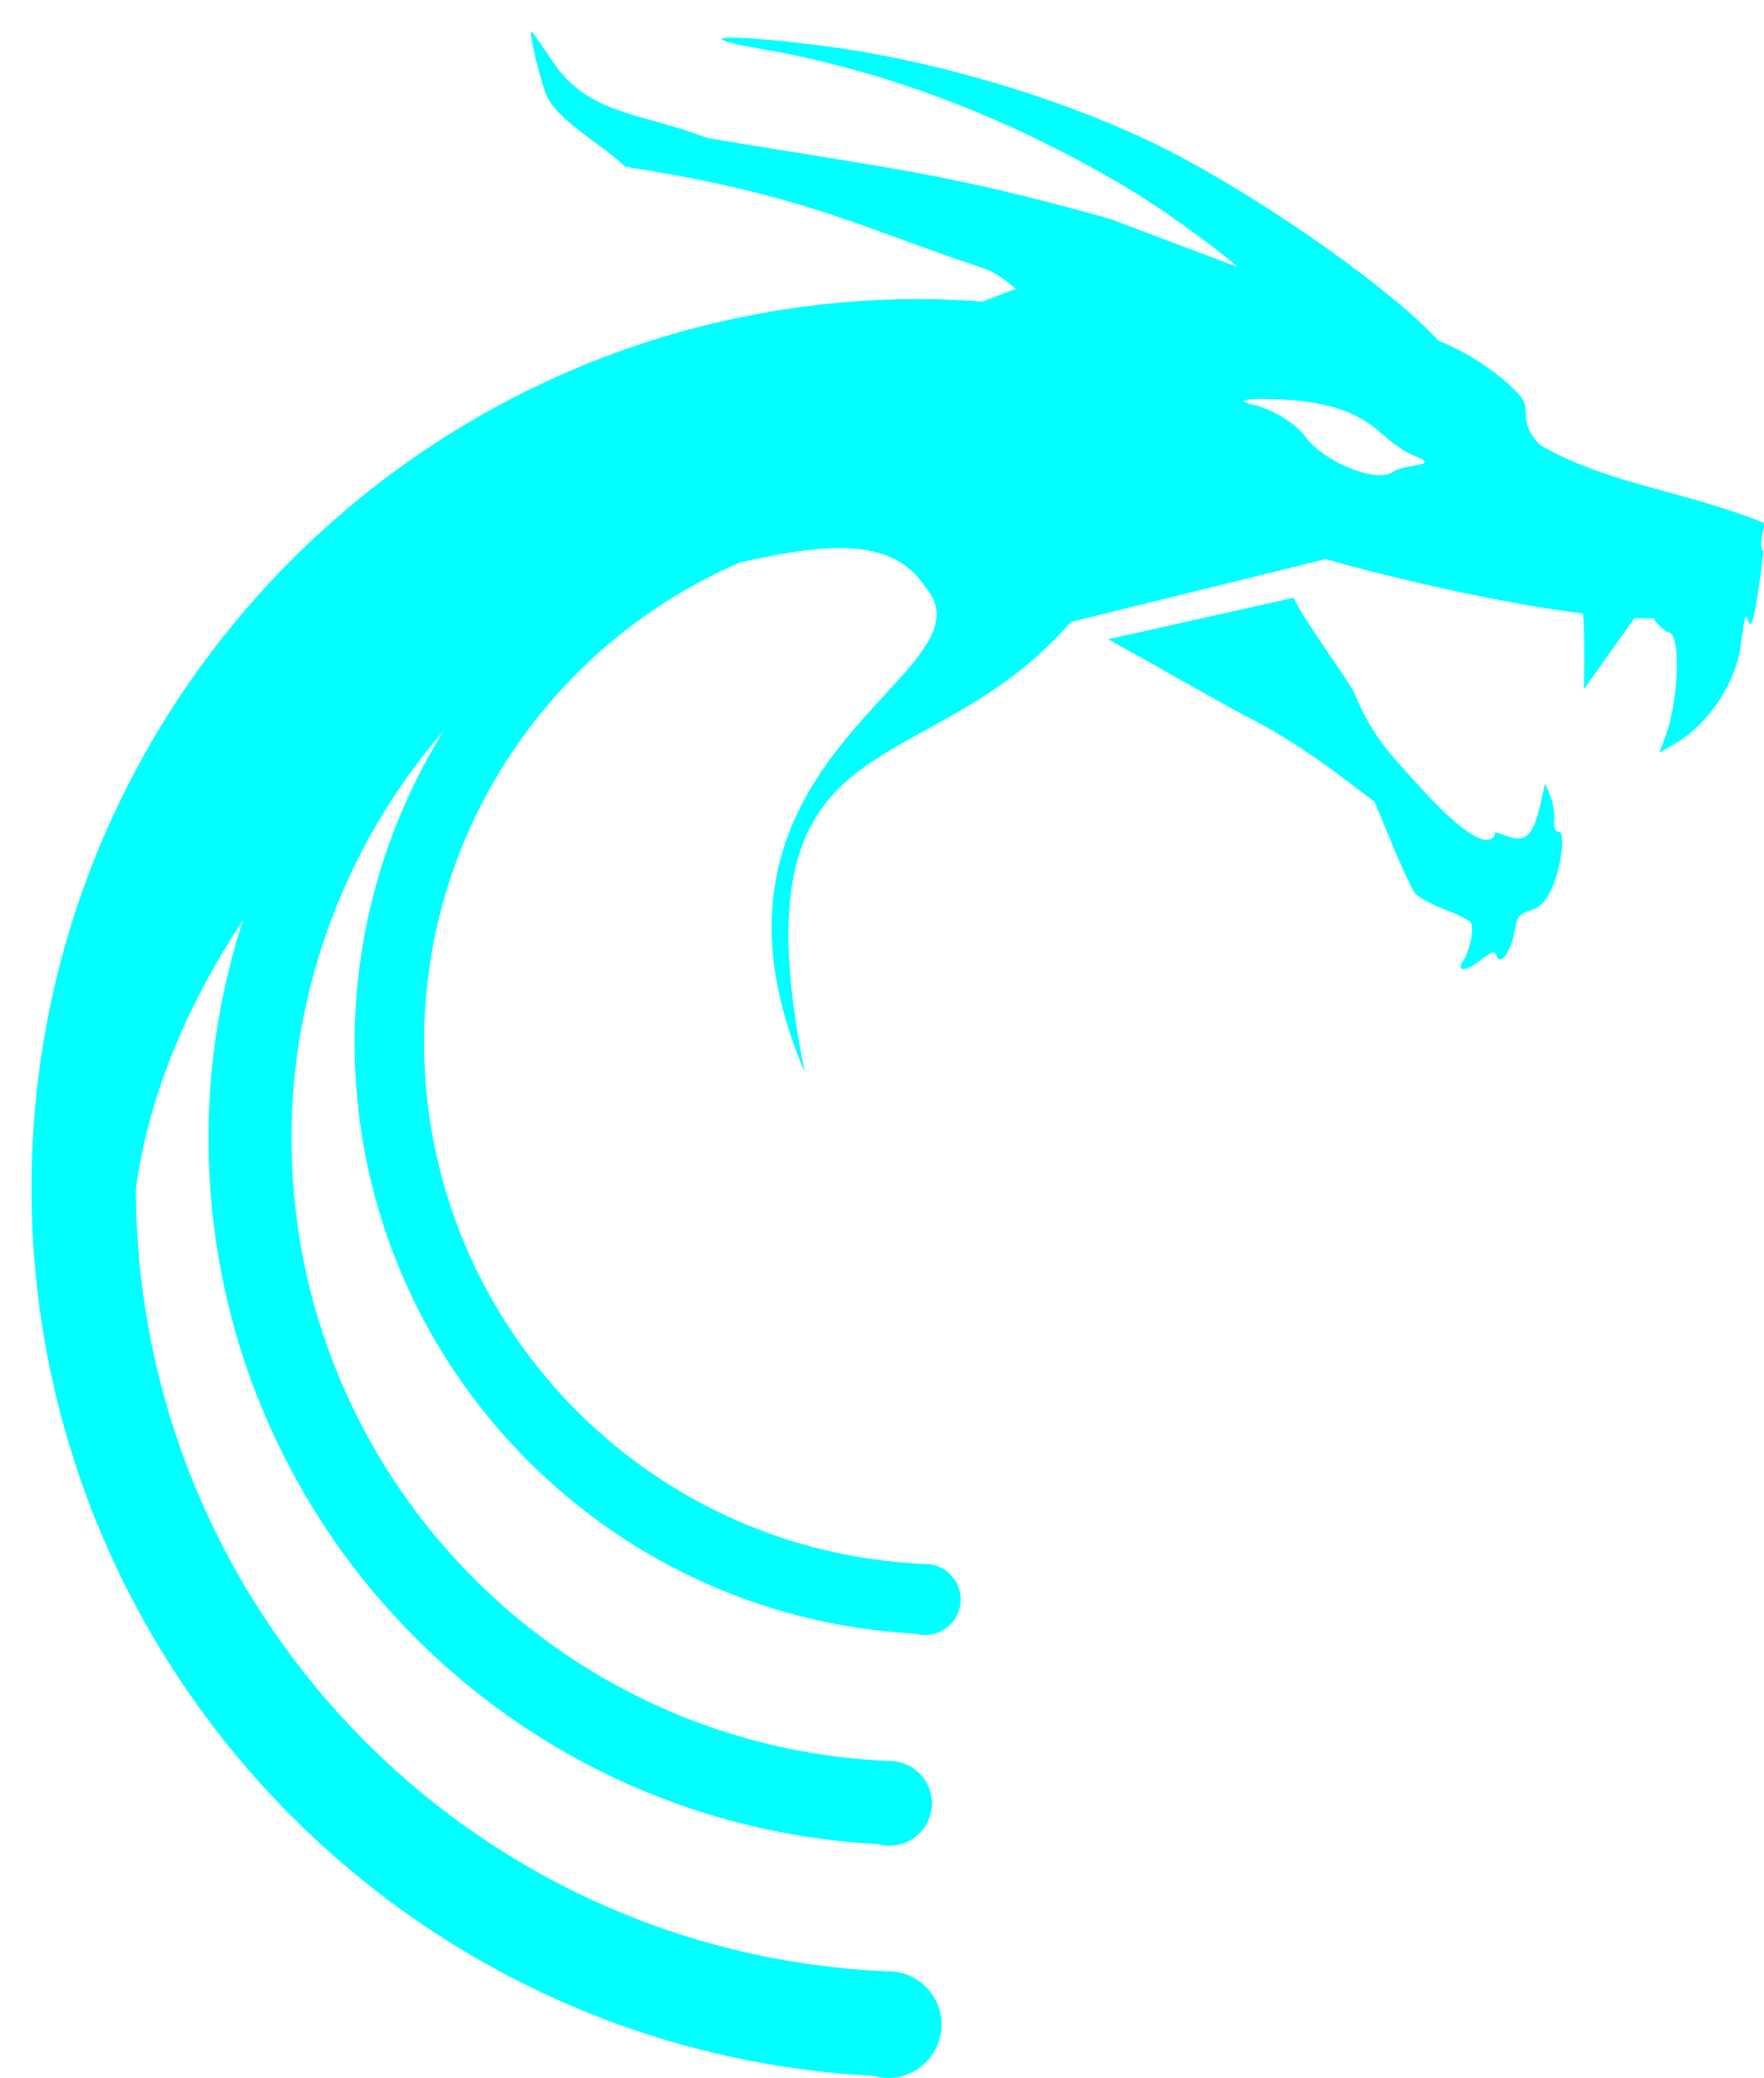
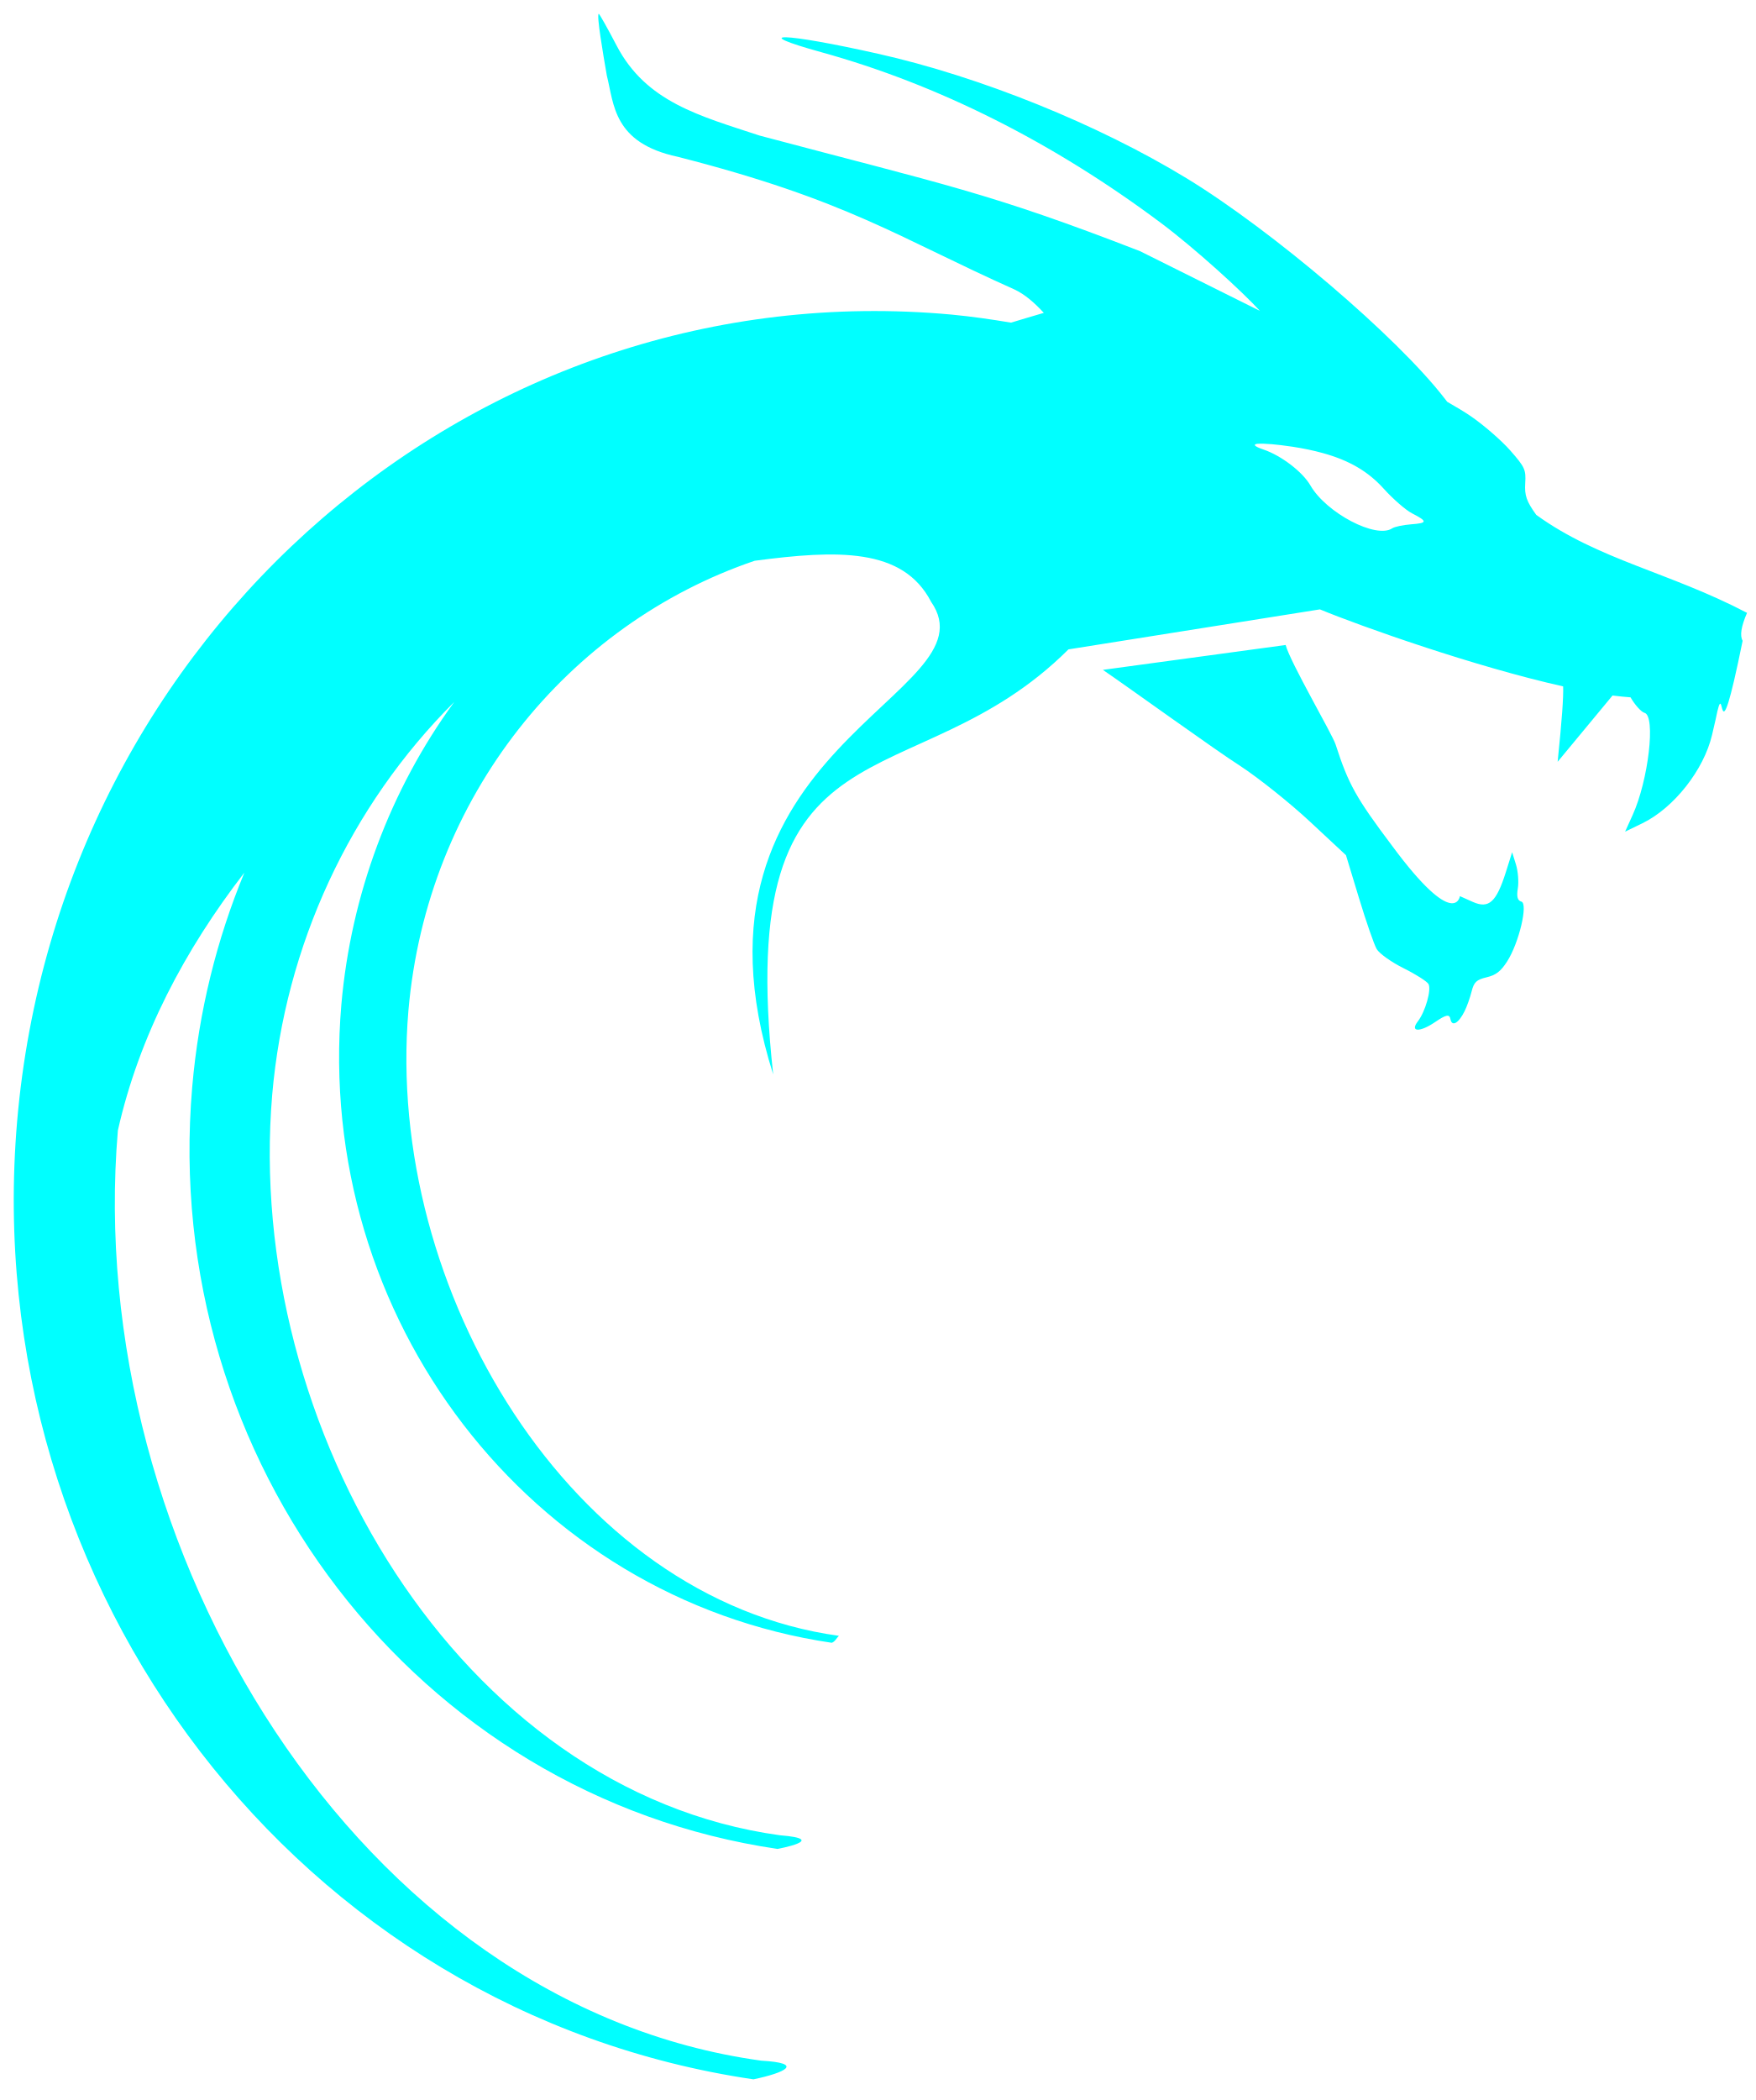
- <svg xmlns="http://www.w3.org/2000/svg" version="1.1" id="svg815" width="56" height="66" viewBox="0 0 56 66">
+ <svg xmlns="http://www.w3.org/2000/svg" version="1.1" id="svg815" width="51" height="61" viewBox="0 0 51 61">
  <defs id="defs819" />
-   <path style="fill:#00ffff;fill-opacity:1;stroke-width:0.102" d="m 16.876,1 c -0.067,0.059 0.219,1.314 0.439,1.93 0.318,0.888 1.736,1.591 2.544,2.367 5.68,0.882 7.42,1.913 11.37,3.222 0.349,0.12 0.694,0.362 1.026,0.656 -0.364,0.137 -0.691,0.269 -1.044,0.405 -0.653,-0.048 -1.308,-0.081 -1.964,-0.083 C 13.647,9.496 1,22.143 1,37.743 c 0.009,15.011 11.756,27.394 26.746,28.192 0.149,0.043 0.304,0.064 0.459,0.065 0.937,7.13e-4 1.696,-0.758 1.697,-1.695 -2.84e-4,-0.937 -0.76,-1.695 -1.697,-1.695 -0.019,2.93e-4 -0.037,8.52e-4 -0.056,0.002 C 14.835,62.025 4.336,51.071 4.315,37.743 c 0.43,-3.057 1.678,-5.913 3.406,-8.528 -0.711,2.188 -1.1,4.522 -1.1,6.947 0.007,11.932 9.345,21.775 21.261,22.41 0.119,0.034 0.241,0.052 0.365,0.052 0.744,1.32e-4 1.348,-0.603 1.348,-1.348 -8.64e-4,-0.744 -0.604,-1.346 -1.348,-1.346 -0.015,3.5e-4 -0.03,8.81e-4 -0.045,0.002 C 17.617,55.466 9.271,46.757 9.255,36.162 c 0.004,-4.761 1.723,-9.362 4.84,-12.96 -1.849,2.975 -2.831,6.406 -2.835,9.909 0.006,9.998 7.83,18.245 17.813,18.776 0.099,0.028 0.202,0.043 0.305,0.043 0.624,0.001 1.131,-0.505 1.131,-1.129 -9.22e-4,-0.624 -0.507,-1.129 -1.131,-1.127 -0.012,-1.93e-4 -0.024,-1.93e-4 -0.036,0 -8.868,-0.391 -15.861,-7.686 -15.875,-16.563 2.92e-4,-6.838 4.137,-12.706 10.042,-15.251 2.662,-0.584 4.805,-0.853 5.879,0.786 2.398,2.774 -8.158,5.313 -3.827,15.419 -2.365,-11.575 3.784,-8.929 8.447,-14.312 l 8.1,-1.997 c 1.375,0.414 5.227,1.365 8.161,1.731 0.044,0.352 0.055,1.022 0.033,2.403 l 1.606,-2.257 c 0.21,0.007 0.409,0.009 0.593,0.005 0.166,0.23 0.392,0.432 0.5,0.45 0.382,0.062 0.318,2.126 -0.101,3.272 l -0.199,0.546 0.544,-0.318 c 0.986,-0.578 1.856,-1.869 2.024,-3.001 l 0.072,-0.495 c 0.198,-1.706 0.148,1.757 0.661,-2.571 -0.111,-0.154 -0.088,-0.449 0.065,-0.896 -2.655,-1.062 -5.002,-1.246 -7.16,-2.49 -0.355,-0.397 -0.44,-0.582 -0.45,-0.965 -0.011,-0.437 -0.056,-0.512 -0.58,-0.997 -0.312,-0.289 -0.934,-0.725 -1.382,-0.968 -0.217,-0.118 -0.502,-0.251 -0.815,-0.39 l -0.101,-0.107 C 43.856,8.905 39.488,5.906 36.543,4.502 33.488,3.045 29.512,1.883 26.111,1.454 c -3.146,-0.397 -4.349,-0.32 -1.848,0.117 3.893,0.681 7.813,2.176 11.555,4.41 1.19,0.711 2.878,1.954 3.491,2.502 L 35.226,6.943 C 30.091,5.516 28.688,5.415 22.474,4.388 20.411,3.584 18.675,3.662 17.55,1.954 17.196,1.417 16.892,0.988 16.876,1 Z M 40.052,12.669 c 0.192,-0.001 0.431,0.004 0.71,0.02 0.362,0.021 0.69,0.059 0.99,0.11 0.9,0.155 1.549,0.455 2.103,0.954 0.331,0.298 0.776,0.61 0.988,0.694 0.541,0.213 0.541,0.265 0.005,0.352 -0.258,0.042 -0.532,0.124 -0.607,0.182 -0.496,0.387 -2.195,-0.295 -2.792,-1.12 -0.295,-0.408 -1.037,-0.861 -1.637,-1.001 -0.324,-0.076 -0.366,-0.136 -0.188,-0.168 v 0.002 c 0.089,-0.016 0.234,-0.024 0.426,-0.025 z m 1.035,6.317 -5.897,1.317 c 0.839,0.452 3.959,2.246 4.745,2.636 0.642,0.331 1.742,1.036 2.443,1.565 l 1.274,0.959 0.546,1.319 c 0.3,0.726 0.624,1.429 0.721,1.563 0.097,0.134 0.516,0.373 0.932,0.529 0.416,0.157 0.801,0.349 0.858,0.428 0.119,0.164 -0.025,0.885 -0.24,1.211 -0.241,0.364 0.087,0.353 0.556,-0.02 0.351,-0.278 0.453,-0.306 0.5,-0.141 0.07,0.245 0.276,0.108 0.439,-0.293 0.062,-0.153 0.14,-0.443 0.173,-0.645 0.051,-0.306 0.126,-0.387 0.452,-0.493 0.3,-0.098 0.444,-0.227 0.625,-0.562 0.334,-0.618 0.529,-1.897 0.295,-1.935 -0.127,-0.021 -0.173,-0.146 -0.152,-0.405 0.017,-0.206 -0.041,-0.545 -0.128,-0.753 l -0.159,-0.378 -0.15,0.654 c -0.225,0.973 -0.451,1.211 -0.99,1.035 l -0.443,-0.146 c 0,0 -0.055,1.118 -2.349,-1.389 -1.324,-1.425 -1.605,-1.827 -2.139,-3.053 -0.139,-0.319 -1.715,-2.47 -1.912,-3.003 z" id="path10251-4-7" />
-   <path style="fill:#000000;fill-opacity:0;stroke:none;stroke-width:1;stroke-linecap:round;stroke-linejoin:round;stroke-miterlimit:4;stroke-dasharray:none;stroke-opacity:1;paint-order:normal" id="path2679" d="m -125.368,-339.358 -209.912,-47.009 -157.727,146.27 -20.158,-214.165 -187.851,-104.808 197.454,-85.352 41.629,-211.045 142.191,161.414 213.579,-25.625 -109.575,185.111 z" />
+   <path style="fill:#000000;fill-opacity:0;stroke:none;stroke-width:1;stroke-linecap:round;stroke-linejoin:round;stroke-miterlimit:4;stroke-dasharray:none;stroke-opacity:1;paint-order:normal" id="path2679" d="m -125.368,-344.358 -209.912,-47.009 -157.727,146.27 -20.158,-214.165 -187.851,-104.808 197.454,-85.352 41.629,-211.045 142.191,161.414 213.579,-25.625 -109.575,185.111 z" />
+   <path style="font-style:normal;font-weight:normal;font-size:42.56px;line-height:1.25;font-family:sans-serif;letter-spacing:0px;word-spacing:0px;fill:#00ffff;fill-opacity:1;stroke:none;stroke-width:0.092" d="m 17.395,0.401 c -0.064,0.048 0.124,1.146 0.236,1.792 0.211,0.834 0.182,1.96 2.06,2.361 4.944,1.263 6.399,2.342 9.783,3.854 0.298,0.138 0.584,0.386 0.854,0.68 -0.332,0.095 -0.631,0.189 -0.953,0.284 C 28.801,9.276 28.226,9.193 27.647,9.138 13.878,7.875 1.723,18.365 0.498,32.568 -0.672,46.235 8.725,58.46 21.892,60.4 22.831,60.202 23.373,59.929 22.116,59.857 10.411,58.244 2.397,44.971 3.425,32.836 4.044,30.087 5.37,27.589 7.1,25.348 6.301,27.282 5.774,29.375 5.584,31.583 4.654,42.447 12.123,52.165 22.59,53.707 c 0,0 1.525,-0.281 0.07,-0.397 C 13.355,52.028 7.091,41.444 7.909,31.797 c 0.377,-4.334 2.255,-8.384 5.289,-11.407 -1.865,2.558 -3.001,5.603 -3.28,8.792 -0.78,9.103 5.479,17.244 14.248,18.537 0.092,-0.029 0.139,-0.135 0.208,-0.202 -7.796,-1.074 -13.193,-10.074 -12.508,-18.156 0.537,-6.226 4.649,-11.233 10.06,-13.072 2.395,-0.316 4.308,-0.388 5.127,1.192 1.899,2.72 -7.617,4.177 -4.588,13.728 -1.179,-10.729 4.041,-7.823 8.579,-12.346 l 7.306,-1.162 c 1.181,0.489 4.506,1.666 7.067,2.237 0.011,0.324 -0.032,0.935 -0.16,2.19 l 1.595,-1.925 c 0.185,0.023 0.361,0.041 0.523,0.053 0.129,0.223 0.312,0.425 0.406,0.45 0.332,0.087 0.114,1.961 -0.346,2.971 l -0.218,0.481 0.505,-0.245 c 0.916,-0.447 1.785,-1.552 2.022,-2.568 l 0.103,-0.445 c 0.308,-1.537 -0.007,1.612 0.785,-2.287 -0.086,-0.149 -0.043,-0.416 0.128,-0.811 -2.26,-1.182 -4.317,-1.539 -6.124,-2.846 -0.282,-0.39 -0.343,-0.565 -0.321,-0.915 0.025,-0.399 -0.009,-0.471 -0.434,-0.955 -0.253,-0.288 -0.768,-0.736 -1.144,-0.994 -0.182,-0.125 -0.423,-0.269 -0.689,-0.421 l -0.081,-0.105 C 40.587,9.781 36.967,6.697 34.479,5.18 31.896,3.607 28.478,2.227 25.51,1.561 22.765,0.945 21.696,0.917 23.869,1.518 c 3.382,0.935 6.725,2.614 9.852,4.951 0.995,0.743 2.387,2.012 2.885,2.561 L 33.124,7.296 C 28.704,5.582 27.474,5.375 22.07,3.938 20.335,3.365 18.774,2.969 17.915,1.323 17.645,0.805 17.41,0.39 17.395,0.4 Z M 36.934,12.901 c 0.169,0.015 0.38,0.039 0.625,0.076 0.318,0.049 0.604,0.109 0.865,0.181 0.782,0.214 1.332,0.54 1.781,1.039 0.269,0.298 0.637,0.618 0.818,0.712 0.461,0.238 0.457,0.285 -0.023,0.321 -0.231,0.018 -0.479,0.07 -0.55,0.117 -0.468,0.312 -1.914,-0.446 -2.376,-1.246 -0.228,-0.395 -0.847,-0.868 -1.366,-1.044 -0.28,-0.095 -0.313,-0.154 -0.153,-0.168 l -1.8e-4,0.002 c 0.08,-0.007 0.209,-0.003 0.378,0.011 z m 0.418,5.835 -5.308,0.722 c 0.705,0.479 3.318,2.365 3.981,2.784 0.541,0.354 1.456,1.084 2.033,1.622 l 1.049,0.977 0.378,1.245 c 0.208,0.685 0.439,1.352 0.514,1.481 0.075,0.13 0.427,0.381 0.781,0.557 0.355,0.176 0.68,0.383 0.724,0.459 0.092,0.159 -0.091,0.803 -0.307,1.083 -0.241,0.312 0.049,0.328 0.493,0.027 0.331,-0.225 0.424,-0.242 0.453,-0.088 0.043,0.229 0.235,0.12 0.41,-0.231 0.067,-0.134 0.159,-0.392 0.204,-0.573 0.069,-0.275 0.142,-0.342 0.437,-0.413 0.272,-0.065 0.41,-0.171 0.596,-0.461 0.344,-0.536 0.616,-1.684 0.412,-1.738 -0.111,-0.029 -0.141,-0.147 -0.102,-0.381 0.031,-0.186 0.007,-0.5 -0.054,-0.696 l -0.111,-0.357 -0.184,0.583 c -0.275,0.868 -0.493,1.066 -0.955,0.862 l -0.379,-0.169 c 0,0 -0.136,1.014 -1.964,-1.455 -1.057,-1.405 -1.273,-1.793 -1.648,-2.953 -0.098,-0.302 -1.32,-2.387 -1.451,-2.889 z" id="path10251-4-7-5" />
</svg>
